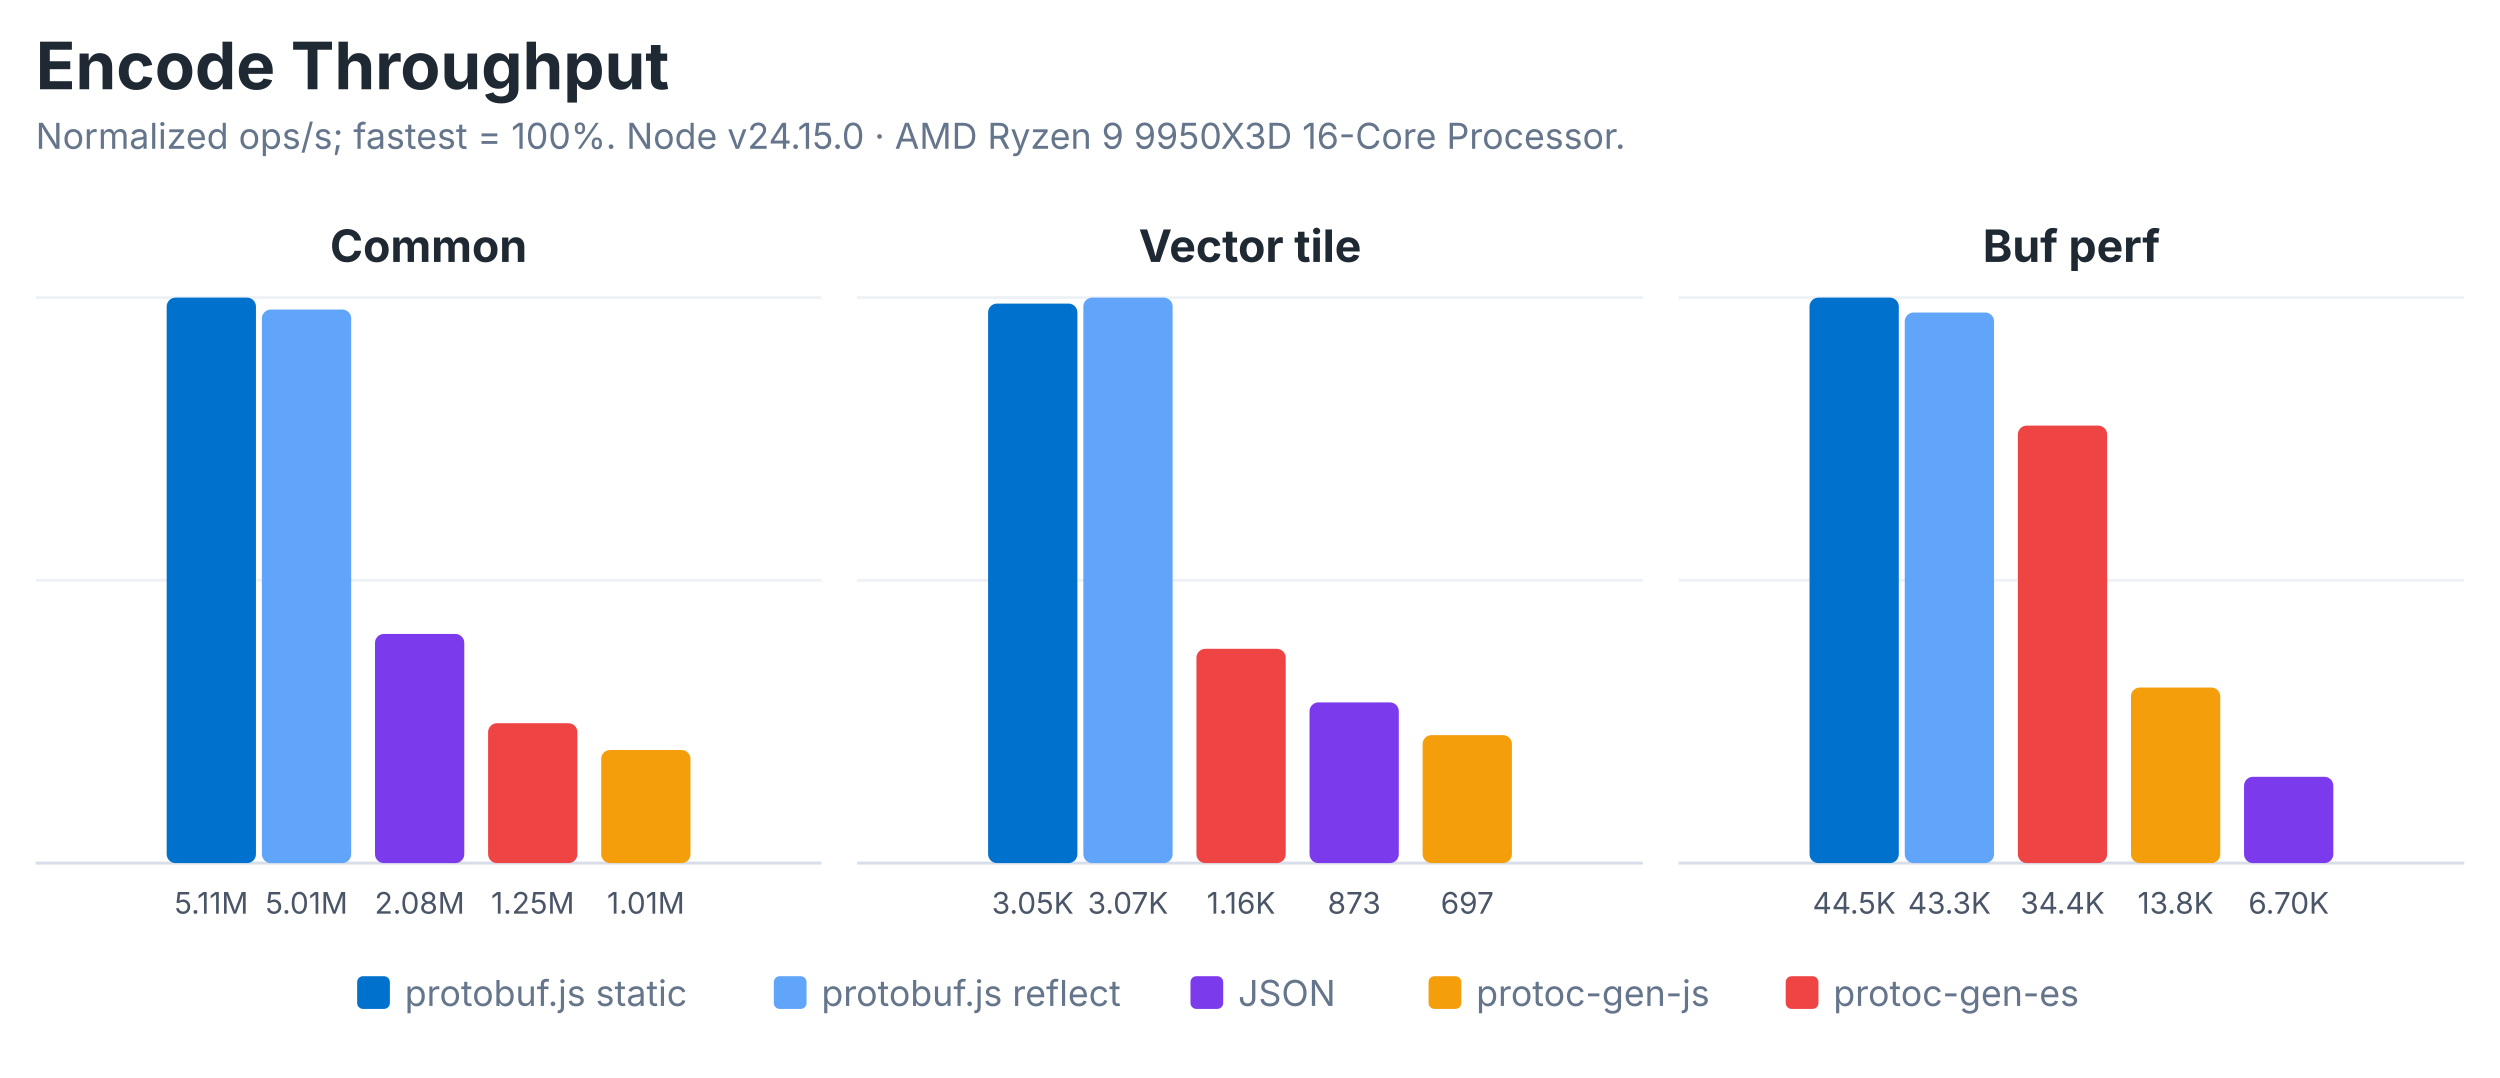
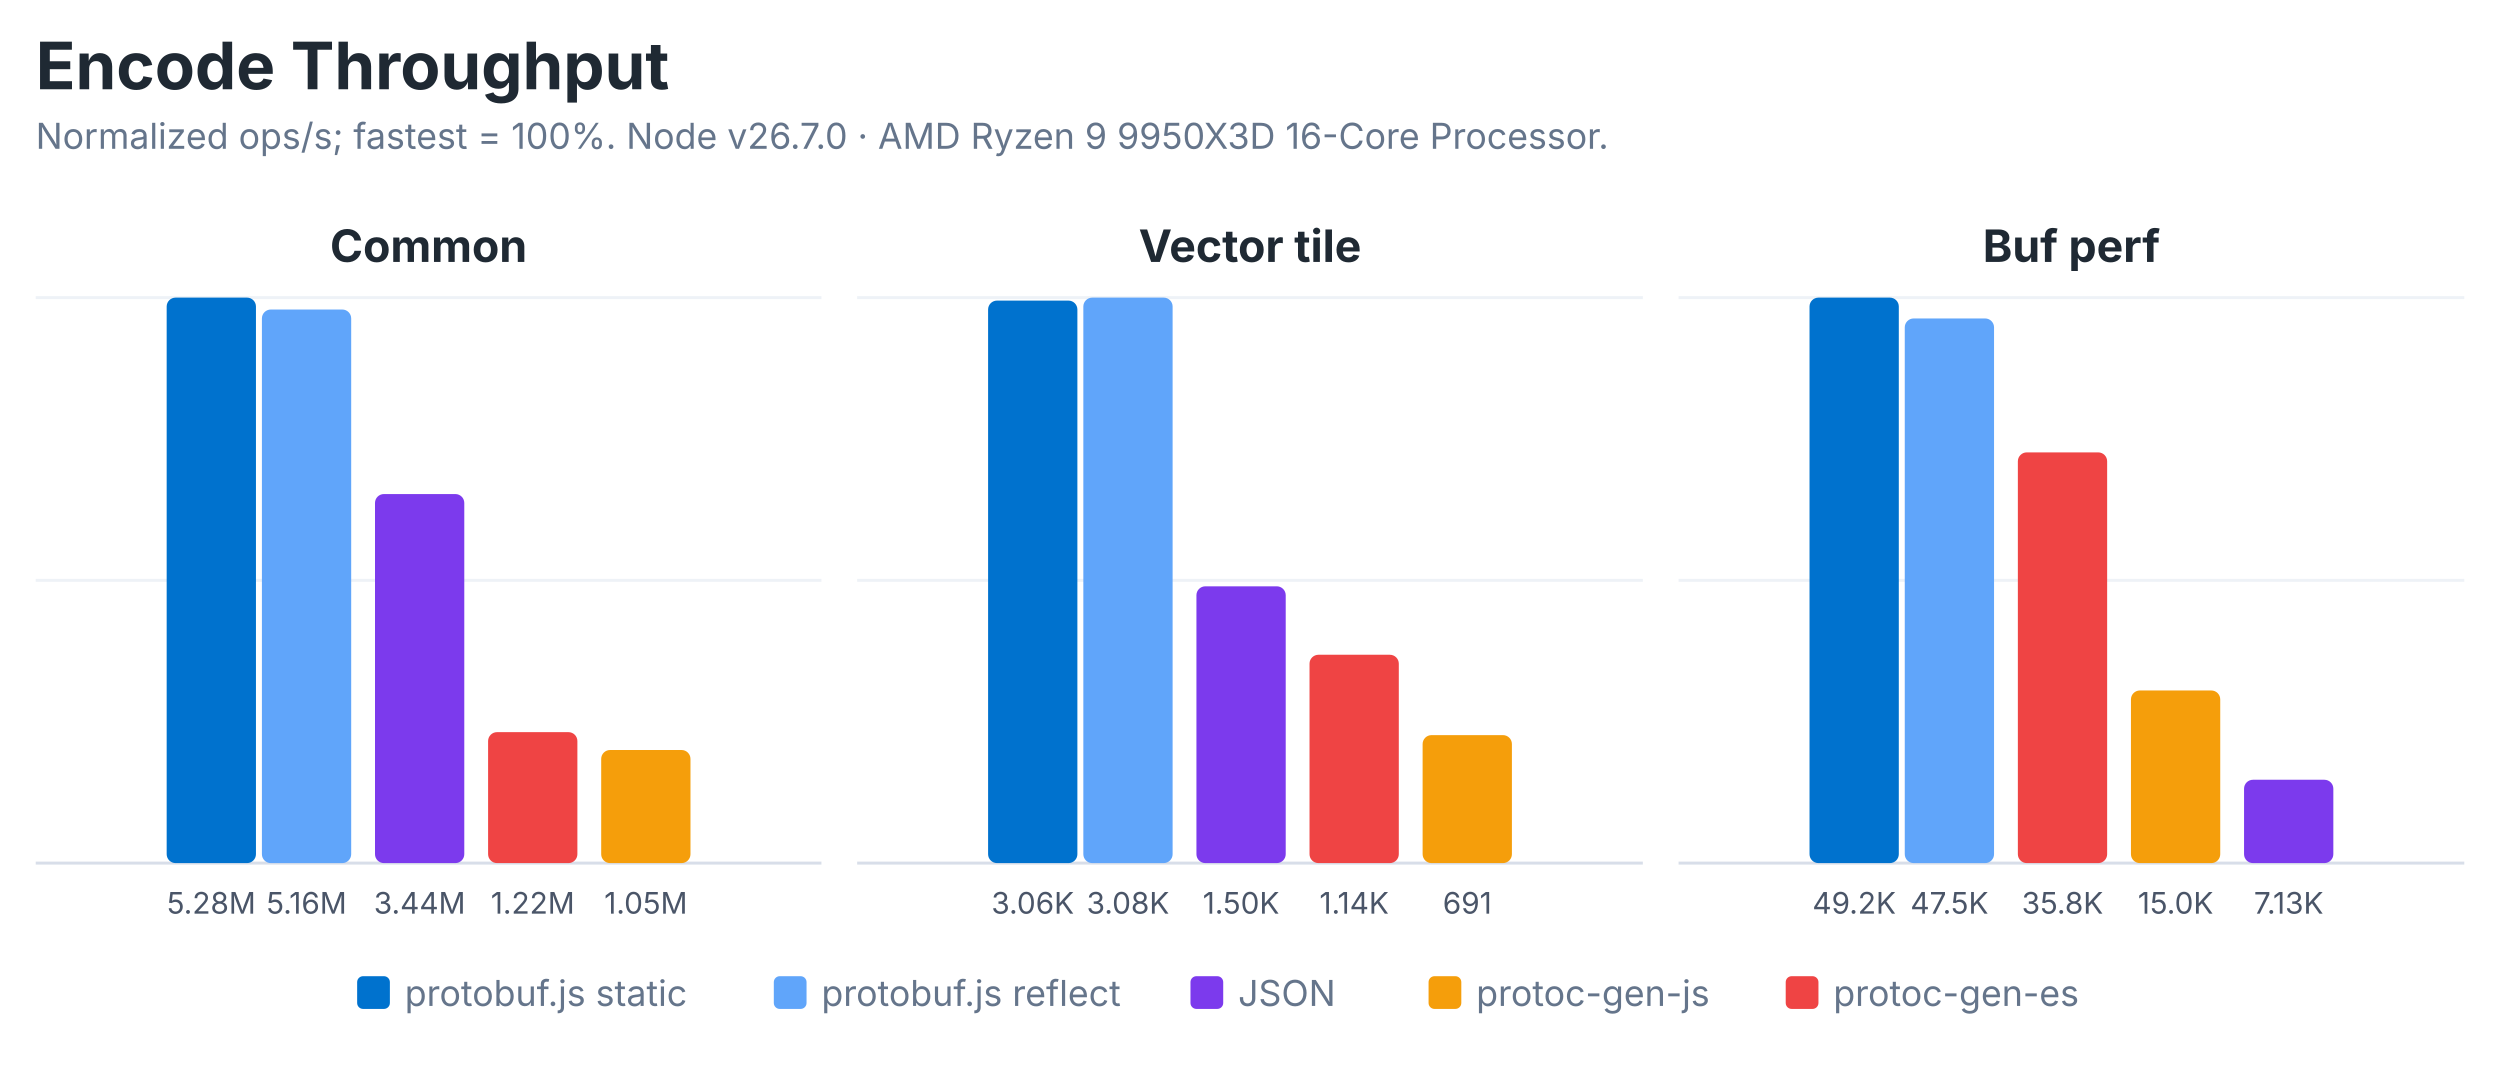
<svg xmlns="http://www.w3.org/2000/svg" width="840" height="362" viewBox="0 0 840 362" role="img" aria-labelledby="title desc">
  <style>
text{font-family:-apple-system,BlinkMacSystemFont,'Segoe UI',sans-serif;fill:#1f2933}
.title{font-size:22px;font-weight:700}.meta,.legend{font-size:12px;fill:#65758b}.case{font-size:15px;font-weight:700}.value{font-size:10px;fill:#4a5568}.axis{stroke:#d8dee9;stroke-width:1}.grid{stroke:#eef2f7;stroke-width:1}.bar{rx:3;ry:3}
</style>
  <text x="12" y="30" class="title">Encode Throughput</text>
-   <text x="12" y="50" class="meta">Normalized ops/s; fastest = 100%. Node v24.15.0 · AMD Ryzen 9 9950X3D 16-Core Processor.</text>
+   <text x="12" y="50" class="meta">Normalized ops/s; fastest = 100%. Node v26.7.0 · AMD Ryzen 9 9950X3D 16-Core Processor.</text>
  <text x="144" y="88" text-anchor="middle" class="case">Common</text>
  <line x1="12" y1="290" x2="276" y2="290" class="axis" />
  <line x1="12" y1="195" x2="276" y2="195" class="grid" />
  <line x1="12" y1="100" x2="276" y2="100" class="grid" />
  <rect x="56" y="100" width="30" height="190" class="bar" fill="#0072ce" />
-   <text x="71" y="307" text-anchor="middle" class="value">5.11M</text>
+   <text x="71" y="307" text-anchor="middle" class="value">5.28M</text>
  <rect x="88" y="104" width="30" height="186" class="bar" fill="#60a5fa" />
-   <text x="103" y="307" text-anchor="middle" class="value">5.01M</text>
-   <rect x="126" y="213" width="30" height="77" class="bar" fill="#7c3aed" />
-   <text x="141" y="307" text-anchor="middle" class="value">2.08M</text>
-   <rect x="164" y="243" width="30" height="47" class="bar" fill="#ef4444" />
-   <text x="179" y="307" text-anchor="middle" class="value">1.25M</text>
+   <text x="103" y="307" text-anchor="middle" class="value">5.16M</text>
+   <rect x="126" y="166" width="30" height="124" class="bar" fill="#7c3aed" />
+   <text x="141" y="307" text-anchor="middle" class="value">3.44M</text>
+   <rect x="164" y="246" width="30" height="44" class="bar" fill="#ef4444" />
+   <text x="179" y="307" text-anchor="middle" class="value">1.22M</text>
  <rect x="202" y="252" width="30" height="38" class="bar" fill="#f59e0b" />
-   <text x="217" y="307" text-anchor="middle" class="value">1.01M</text>
+   <text x="217" y="307" text-anchor="middle" class="value">1.05M</text>
  <text x="420" y="88" text-anchor="middle" class="case">Vector tile</text>
  <line x1="288" y1="290" x2="552" y2="290" class="axis" />
  <line x1="288" y1="195" x2="552" y2="195" class="grid" />
  <line x1="288" y1="100" x2="552" y2="100" class="grid" />
-   <rect x="332" y="102" width="30" height="188" class="bar" fill="#0072ce" />
-   <text x="347" y="307" text-anchor="middle" class="value">3.05K</text>
+   <rect x="332" y="101" width="30" height="189" class="bar" fill="#0072ce" />
+   <text x="347" y="307" text-anchor="middle" class="value">3.06K</text>
  <rect x="364" y="100" width="30" height="190" class="bar" fill="#60a5fa" />
-   <text x="379" y="307" text-anchor="middle" class="value">3.07K</text>
-   <rect x="402" y="218" width="30" height="72" class="bar" fill="#ef4444" />
-   <text x="417" y="307" text-anchor="middle" class="value">1.16K</text>
-   <rect x="440" y="236" width="30" height="54" class="bar" fill="#7c3aed" />
-   <text x="455" y="307" text-anchor="middle" class="value">873</text>
+   <text x="379" y="307" text-anchor="middle" class="value">3.08K</text>
+   <rect x="402" y="197" width="30" height="93" class="bar" fill="#7c3aed" />
+   <text x="417" y="307" text-anchor="middle" class="value">1.50K</text>
+   <rect x="440" y="220" width="30" height="70" class="bar" fill="#ef4444" />
+   <text x="455" y="307" text-anchor="middle" class="value">1.14K</text>
  <rect x="478" y="247" width="30" height="43" class="bar" fill="#f59e0b" />
-   <text x="493" y="307" text-anchor="middle" class="value">697</text>
+   <text x="493" y="307" text-anchor="middle" class="value">691</text>
  <text x="696" y="88" text-anchor="middle" class="case">Buf perf</text>
  <line x1="564" y1="290" x2="828" y2="290" class="axis" />
  <line x1="564" y1="195" x2="828" y2="195" class="grid" />
  <line x1="564" y1="100" x2="828" y2="100" class="grid" />
  <rect x="608" y="100" width="30" height="190" class="bar" fill="#0072ce" />
-   <text x="623" y="307" text-anchor="middle" class="value">44.5K</text>
-   <rect x="640" y="105" width="30" height="185" class="bar" fill="#60a5fa" />
-   <text x="655" y="307" text-anchor="middle" class="value">43.3K</text>
-   <rect x="678" y="143" width="30" height="147" class="bar" fill="#ef4444" />
-   <text x="693" y="307" text-anchor="middle" class="value">34.4K</text>
-   <rect x="716" y="231" width="30" height="59" class="bar" fill="#f59e0b" />
-   <text x="731" y="307" text-anchor="middle" class="value">13.8K</text>
-   <rect x="754" y="261" width="30" height="29" class="bar" fill="#7c3aed" />
-   <text x="769" y="307" text-anchor="middle" class="value">6.70K</text>
+   <text x="623" y="307" text-anchor="middle" class="value">49.2K</text>
+   <rect x="640" y="107" width="30" height="183" class="bar" fill="#60a5fa" />
+   <text x="655" y="307" text-anchor="middle" class="value">47.5K</text>
+   <rect x="678" y="152" width="30" height="138" class="bar" fill="#ef4444" />
+   <text x="693" y="307" text-anchor="middle" class="value">35.8K</text>
+   <rect x="716" y="232" width="30" height="58" class="bar" fill="#f59e0b" />
+   <text x="731" y="307" text-anchor="middle" class="value">15.0K</text>
+   <rect x="754" y="262" width="30" height="28" class="bar" fill="#7c3aed" />
+   <text x="769" y="307" text-anchor="middle" class="value">7.13K</text>
  <rect x="120" y="328" width="11" height="11" rx="2" ry="2" fill="#0072ce" />
  <text x="136" y="338" class="legend">protobuf.js static</text>
  <rect x="260" y="328" width="11" height="11" rx="2" ry="2" fill="#60a5fa" />
  <text x="276" y="338" class="legend">protobuf.js reflect</text>
  <rect x="400" y="328" width="11" height="11" rx="2" ry="2" fill="#7c3aed" />
  <text x="416" y="338" class="legend">JSON</text>
  <rect x="480" y="328" width="11" height="11" rx="2" ry="2" fill="#f59e0b" />
  <text x="496" y="338" class="legend">protoc-gen-js</text>
  <rect x="600" y="328" width="11" height="11" rx="2" ry="2" fill="#ef4444" />
  <text x="616" y="338" class="legend">protoc-gen-es</text>
</svg>
